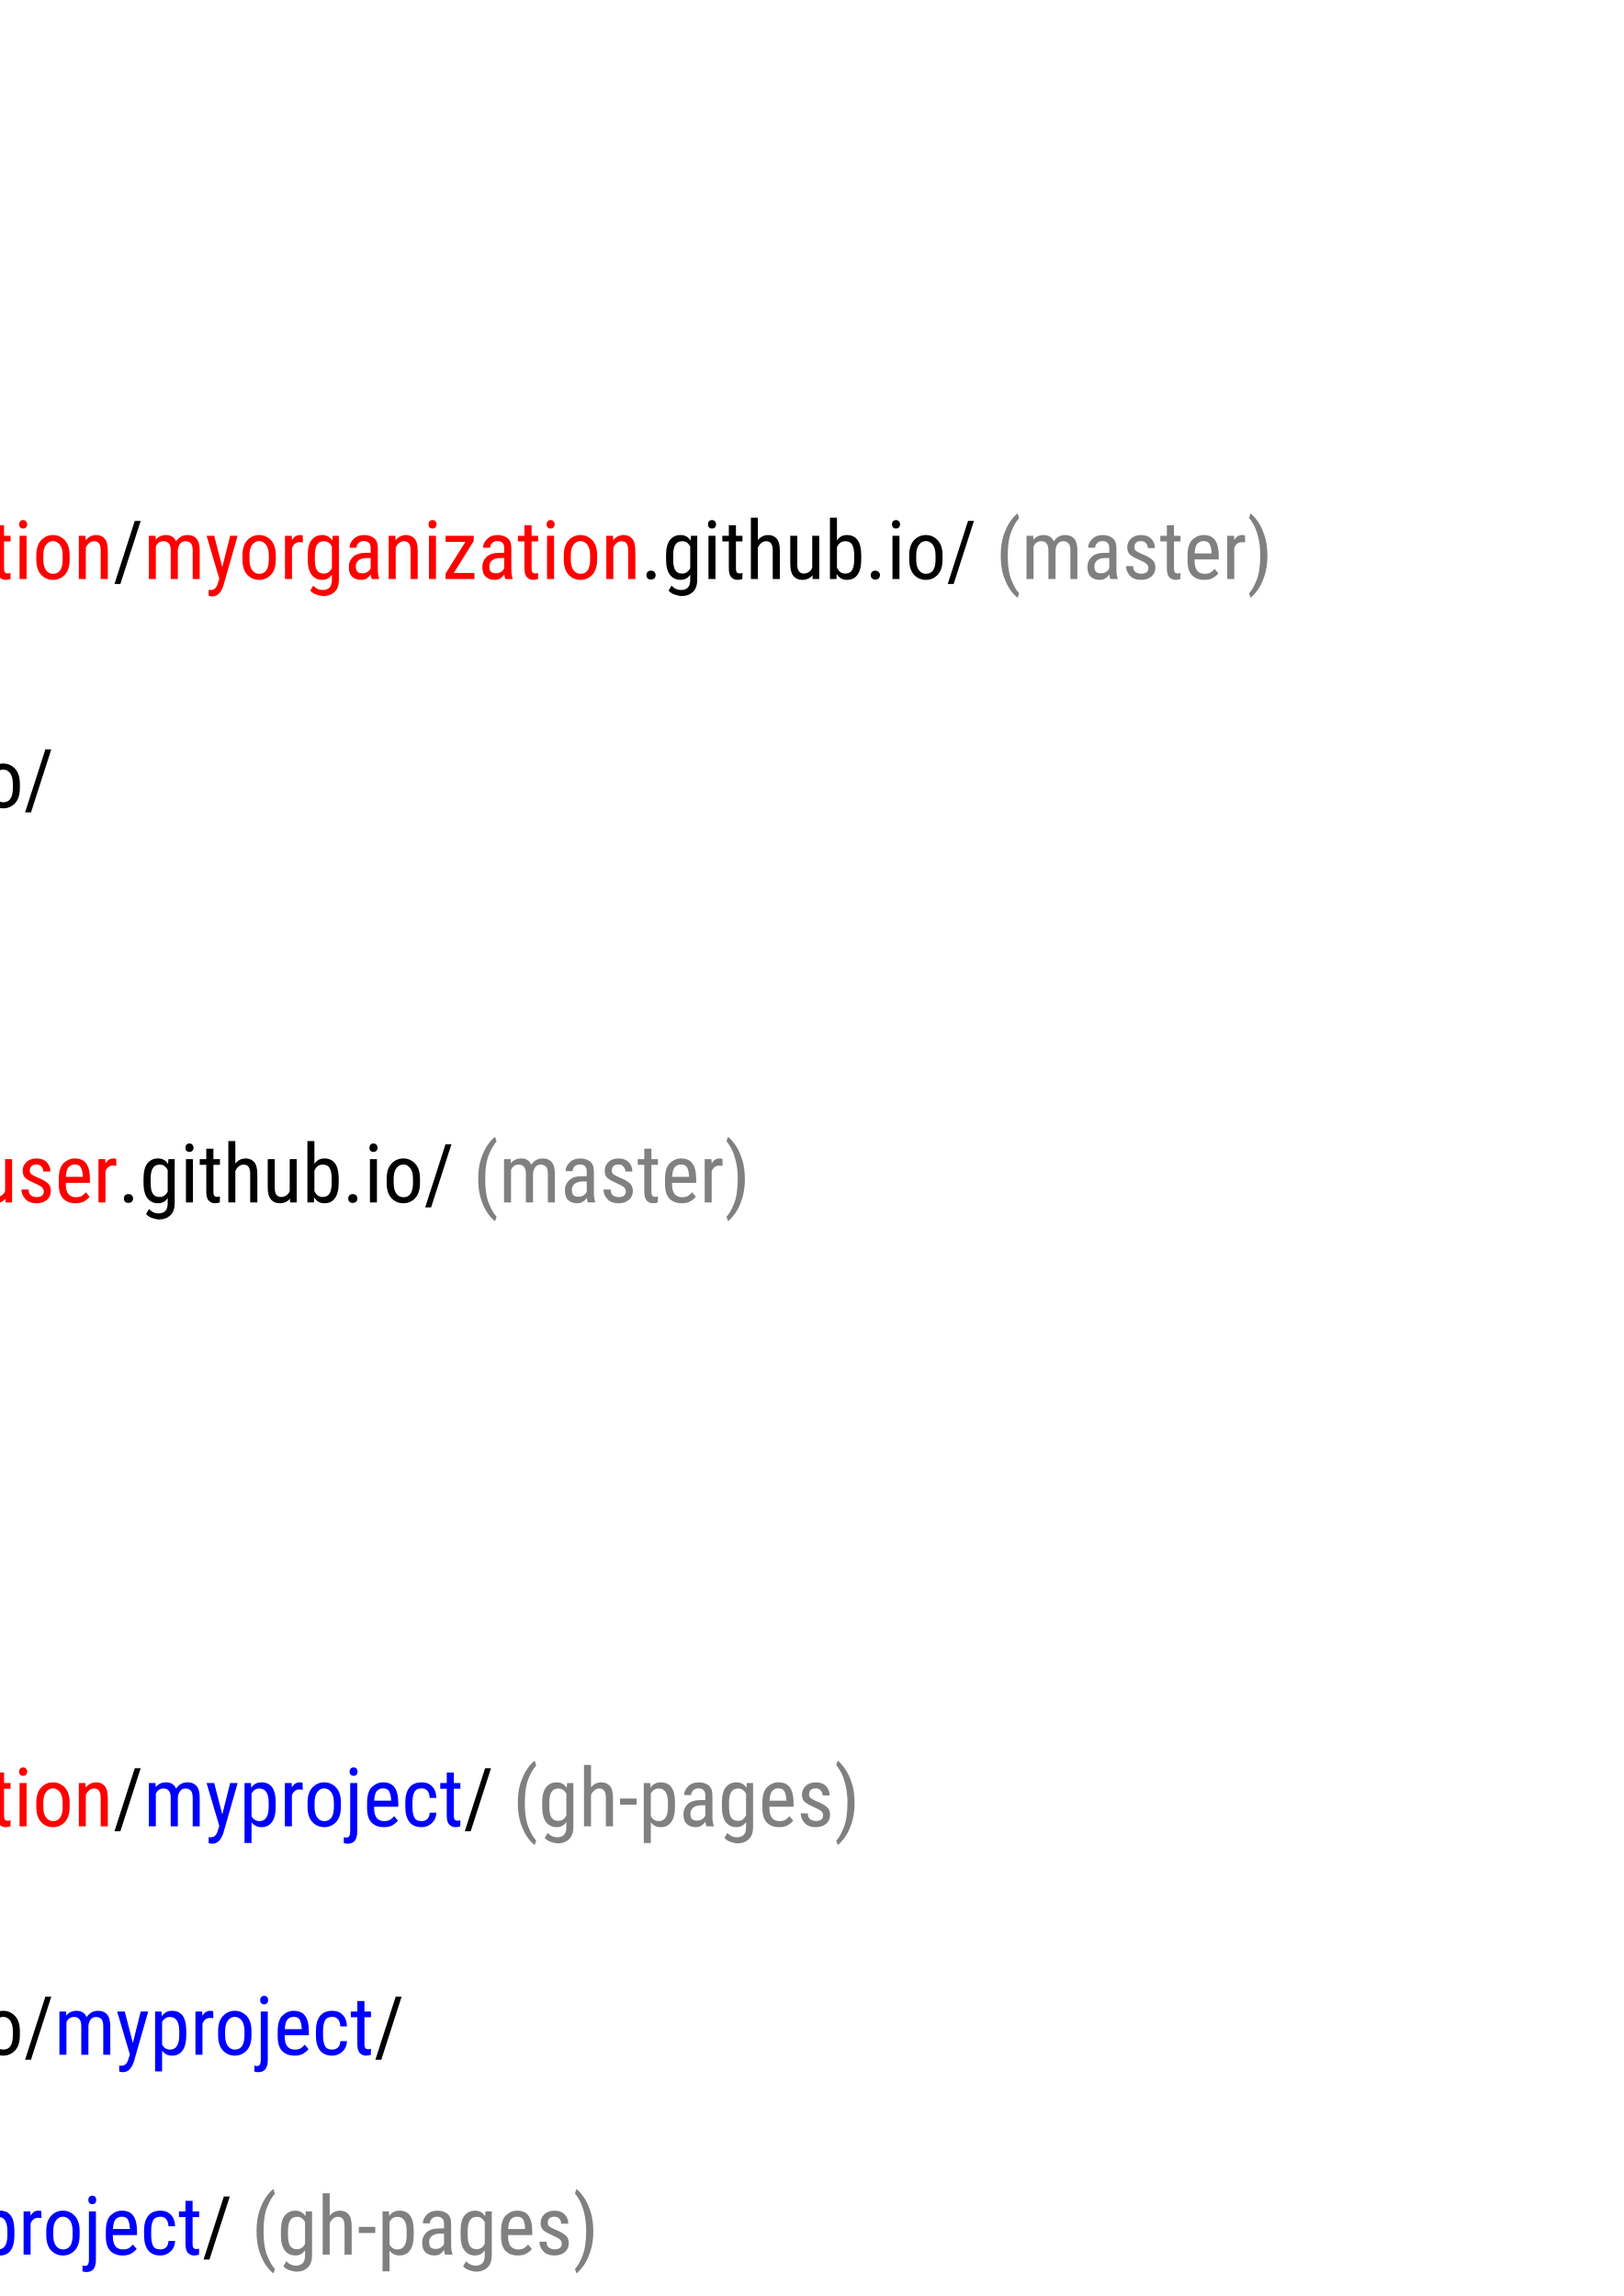
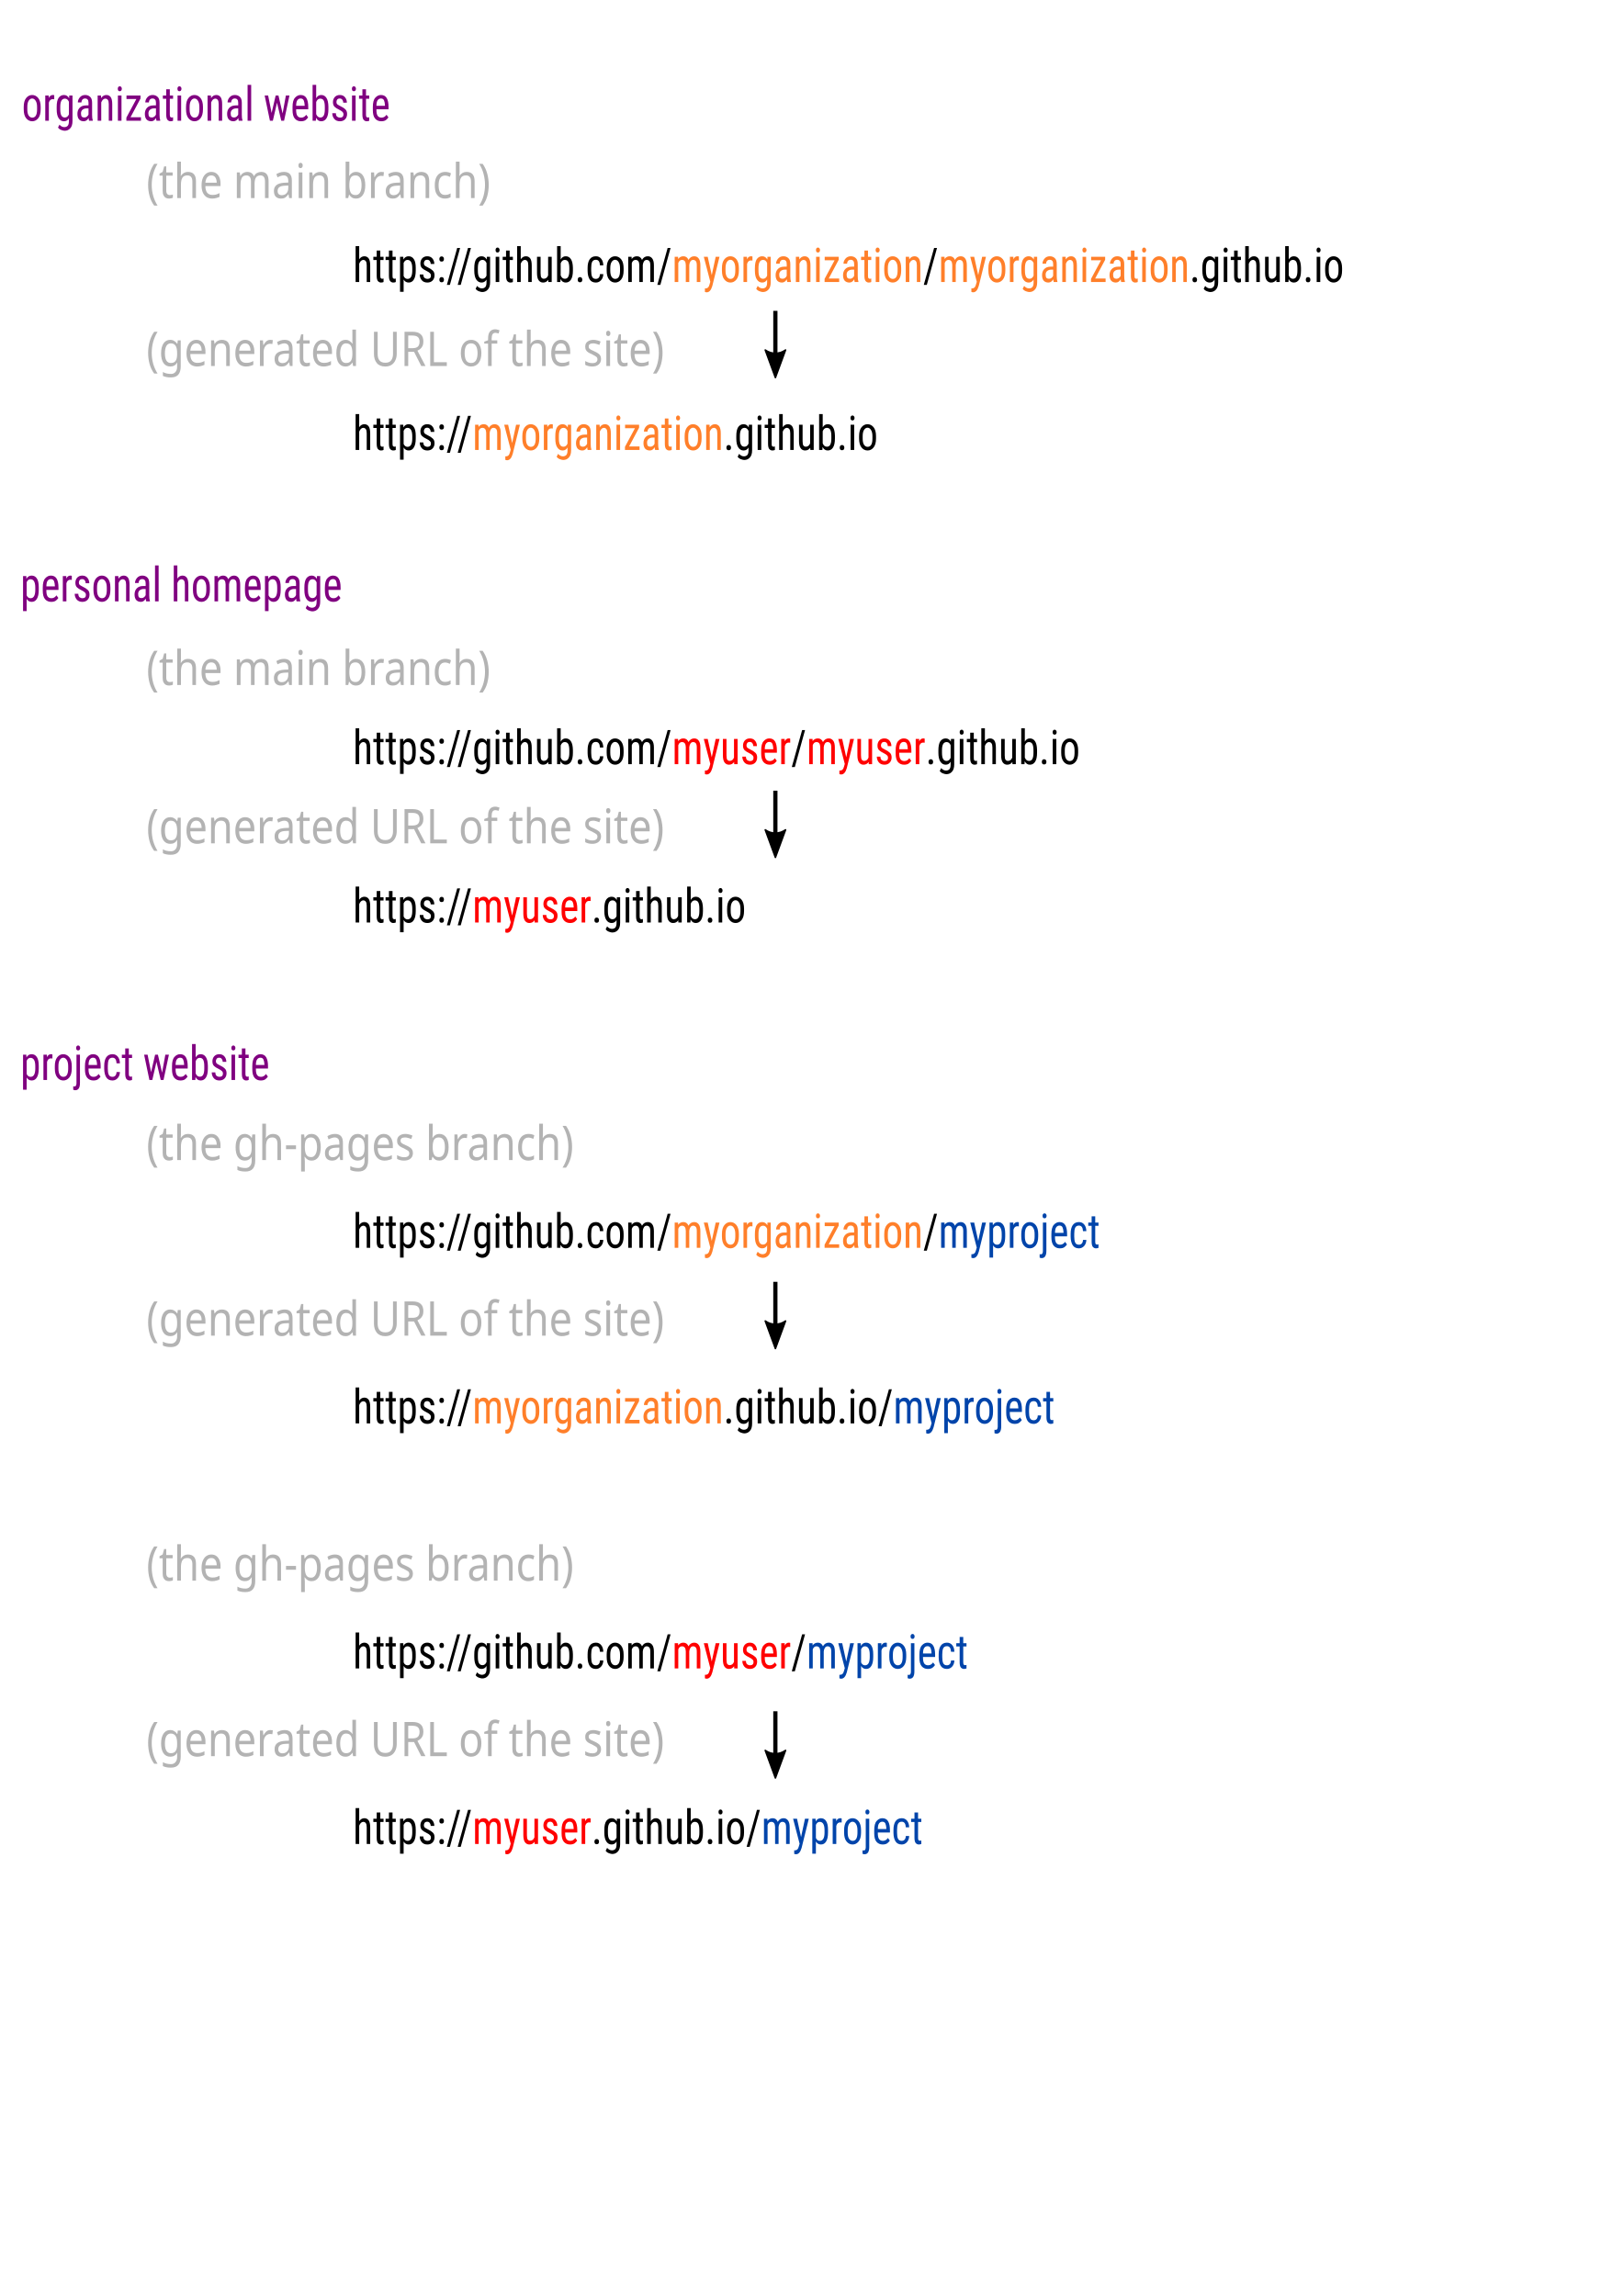
<svg xmlns="http://www.w3.org/2000/svg" width="210mm" height="297mm" viewBox="0 0 210 297" version="1.1" id="svg8">
  <defs id="defs2">
-     <marker style="overflow:visible;" id="marker7758" refX="0.0" refY="0.0" orient="auto">
-       <path transform="scale(0.6) rotate(180) translate(0,0)" d="M 8.719,4.034 L -2.207,0.016 L 8.719,-4.002 C 6.973,-1.63 6.983,1.616 8.719,4.034 z " style="fill-rule:evenodd;stroke-width:0.625;stroke-linejoin:round;stroke:#000000;stroke-opacity:1;fill:#000000;fill-opacity:1" id="path7756" />
+     <marker style="overflow:visible" id="marker7758" refX="0" refY="0" orient="auto">
+       <path transform="scale(-0.6)" d="M 8.719,4.034 -2.207,0.016 8.719,-4.002 c -1.745,2.372 -1.735,5.617 -6e-7,8.035 z" style="fill:#000000;fill-opacity:1;fill-rule:evenodd;stroke:#000000;stroke-width:0.625;stroke-linejoin:round;stroke-opacity:1" id="path7756" />
    </marker>
-     <marker orient="auto" refY="0.0" refX="0.0" id="marker7284" style="overflow:visible;">
-       <path id="path7282" style="fill-rule:evenodd;stroke-width:0.625;stroke-linejoin:round;stroke:#000000;stroke-opacity:1;fill:#000000;fill-opacity:1" d="M 8.719,4.034 L -2.207,0.016 L 8.719,-4.002 C 6.973,-1.63 6.983,1.616 8.719,4.034 z " transform="scale(0.6) rotate(180) translate(0,0)" />
+     <marker orient="auto" refY="0" refX="0" id="marker7284" style="overflow:visible">
+       <path id="path7282" style="fill:#000000;fill-opacity:1;fill-rule:evenodd;stroke:#000000;stroke-width:0.625;stroke-linejoin:round;stroke-opacity:1" d="M 8.719,4.034 -2.207,0.016 8.719,-4.002 c -1.745,2.372 -1.735,5.617 -6e-7,8.035 z" transform="scale(-0.6)" />
    </marker>
-     <marker style="overflow:visible;" id="marker6492" refX="0.0" refY="0.0" orient="auto">
-       <path transform="scale(0.6) rotate(180) translate(0,0)" d="M 8.719,4.034 L -2.207,0.016 L 8.719,-4.002 C 6.973,-1.63 6.983,1.616 8.719,4.034 z " style="fill-rule:evenodd;stroke-width:0.625;stroke-linejoin:round;stroke:#000000;stroke-opacity:1;fill:#000000;fill-opacity:1" id="path6490" />
+     <marker style="overflow:visible" id="marker6492" refX="0" refY="0" orient="auto">
+       <path transform="scale(-0.6)" d="M 8.719,4.034 -2.207,0.016 8.719,-4.002 c -1.745,2.372 -1.735,5.617 -6e-7,8.035 z" style="fill:#000000;fill-opacity:1;fill-rule:evenodd;stroke:#000000;stroke-width:0.625;stroke-linejoin:round;stroke-opacity:1" id="path6490" />
    </marker>
-     <marker orient="auto" refY="0.0" refX="0.0" id="Arrow2Mend" style="overflow:visible;">
-       <path id="path4623" style="fill-rule:evenodd;stroke-width:0.625;stroke-linejoin:round;stroke:#000000;stroke-opacity:1;fill:#000000;fill-opacity:1" d="M 8.719,4.034 L -2.207,0.016 L 8.719,-4.002 C 6.973,-1.63 6.983,1.616 8.719,4.034 z " transform="scale(0.6) rotate(180) translate(0,0)" />
+     <marker orient="auto" refY="0" refX="0" id="Arrow2Mend" style="overflow:visible">
+       <path id="path4623" style="fill:#000000;fill-opacity:1;fill-rule:evenodd;stroke:#000000;stroke-width:0.625;stroke-linejoin:round;stroke-opacity:1" d="M 8.719,4.034 -2.207,0.016 8.719,-4.002 c -1.745,2.372 -1.735,5.617 -6e-7,8.035 z" transform="scale(-0.6)" />
    </marker>
-     <marker orient="auto" refY="0.0" refX="0.0" id="Arrow1Lend" style="overflow:visible;">
-       <path id="path4599" d="M 0.0,0.0 L 5.0,-5.0 L -12.5,0.0 L 5.0,5.0 L 0.0,0.0 z " style="fill-rule:evenodd;stroke:#000000;stroke-width:1pt;stroke-opacity:1;fill:#000000;fill-opacity:1" transform="scale(0.8) rotate(180) translate(12.5,0)" />
+     <marker orient="auto" refY="0" refX="0" id="Arrow1Lend" style="overflow:visible">
+       <path id="path4599" d="M 0,0 5,-5 -12.5,0 5,5 Z" style="fill:#000000;fill-opacity:1;fill-rule:evenodd;stroke:#000000;stroke-width:1pt;stroke-opacity:1" transform="matrix(-0.8,0,0,-0.8,-10,0)" />
    </marker>
  </defs>
  <g id="layer1">
-     <text xml:space="preserve" style="font-style:normal;font-variant:normal;font-weight:normal;font-stretch:normal;font-size:10.583px;line-height:1.25;font-family:'Roboto Condensed';-inkscape-font-specification:'Roboto Condensed, ';letter-spacing:0px;word-spacing:0px;fill:#800080;fill-opacity:1;stroke:none;stroke-width:0.265;" x="-161.859" y="62.114" id="text3715-4">
-       <tspan id="tspan3713-3" x="-161.859" y="62.114" style="font-style:normal;font-variant:normal;font-weight:normal;font-stretch:normal;font-family:'Roboto Condensed';-inkscape-font-specification:'Roboto Condensed, ';stroke-width:0.265;fill:#800080;">organizational website</tspan>
+     <text xml:space="preserve" style="font-style:normal;font-variant:normal;font-weight:normal;font-stretch:normal;font-size:5.757px;line-height:1.25;font-family:'Roboto Condensed';-inkscape-font-specification:'Roboto Condensed, ';letter-spacing:0px;word-spacing:0px;fill:#800080;fill-opacity:1;stroke:none;stroke-width:0.144" x="3.041" y="14.506" id="text3715-4" transform="scale(0.928566,1.076929)">
+       <tspan id="tspan3713-3" x="3.041" y="14.506" style="font-style:normal;font-variant:normal;font-weight:normal;font-stretch:normal;font-family:'Roboto Condensed';-inkscape-font-specification:'Roboto Condensed, ';fill:#800080;stroke-width:0.144">organizational website</tspan>
    </text>
-     <text xml:space="preserve" style="font-style:normal;font-variant:normal;font-weight:normal;font-stretch:normal;font-size:10.583px;line-height:1.25;font-family:'Roboto Condensed';-inkscape-font-specification:'Roboto Condensed, ';letter-spacing:0px;word-spacing:0px;fill:#000000;fill-opacity:1;stroke:none;stroke-width:0.265" x="-131.359" y="74.895" id="text3737">
-       <tspan id="tspan3735" x="-131.359" y="74.895" style="font-style:normal;font-variant:normal;font-weight:normal;font-stretch:normal;font-family:'Roboto Condensed';-inkscape-font-specification:'Roboto Condensed, ';stroke-width:0.265">https://github.com/<tspan style="fill:#ff0000" id="tspan5690">myorganization</tspan>/<tspan style="fill:#ff0000" id="tspan5696">myorganization</tspan>.github.io/ <tspan style="fill:#808080" id="tspan5728">(master)</tspan>
+     <text xml:space="preserve" style="font-style:normal;font-variant:normal;font-weight:normal;font-stretch:normal;font-size:5.757px;line-height:1.25;font-family:'Roboto Condensed';-inkscape-font-specification:'Roboto Condensed, ';letter-spacing:0px;word-spacing:0px;fill:#000000;fill-opacity:1;stroke:none;stroke-width:0.144" x="49.158" y="33.877" id="text3737" transform="scale(0.928566,1.076929)">
+       <tspan id="tspan3735" x="49.158" y="33.877" style="font-style:normal;font-variant:normal;font-weight:normal;font-stretch:normal;font-family:'Roboto Condensed';-inkscape-font-specification:'Roboto Condensed, ';stroke-width:0.144">https://github.com/<tspan style="fill:#ff7f2a;stroke-width:0.144" id="tspan5690">myorganization</tspan>/<tspan style="fill:#ff7f2a;stroke-width:0.144" id="tspan5696">myorganization</tspan>.github.io</tspan>
+     </text>
+     <text id="text3741" y="54.048" x="49.158" style="font-style:normal;font-variant:normal;font-weight:normal;font-stretch:normal;font-size:5.757px;line-height:1.25;font-family:'Roboto Condensed';-inkscape-font-specification:'Roboto Condensed, ';letter-spacing:0px;word-spacing:0px;fill:#000000;fill-opacity:1;stroke:none;stroke-width:0.144" xml:space="preserve" transform="scale(0.928566,1.076929)">
+       <tspan style="font-style:normal;font-variant:normal;font-weight:normal;font-stretch:normal;font-family:'Roboto Condensed';-inkscape-font-specification:'Roboto Condensed, ';stroke-width:0.144" y="54.048" x="49.158" id="tspan3739">https://<tspan style="fill:#ff7f2a;stroke-width:0.144" id="tspan5698">myorganization</tspan>.github.io</tspan>
+     </text>
+     <text id="text3749" y="72.233" x="2.836" style="font-style:normal;font-variant:normal;font-weight:normal;font-stretch:normal;font-size:5.757px;line-height:1.25;font-family:'Roboto Condensed';-inkscape-font-specification:'Roboto Condensed, ';letter-spacing:0px;word-spacing:0px;fill:#800080;fill-opacity:1;stroke:none;stroke-width:0.144" xml:space="preserve" transform="scale(0.928566,1.076929)">
+       <tspan style="font-style:normal;font-variant:normal;font-weight:normal;font-stretch:normal;font-family:'Roboto Condensed';-inkscape-font-specification:'Roboto Condensed, ';fill:#800080;stroke-width:0.144" y="72.233" x="2.836" id="tspan3747">personal homepage</tspan>
+     </text>
+     <text id="text3753" y="91.789" x="49.158" style="font-style:normal;font-variant:normal;font-weight:normal;font-stretch:normal;font-size:5.757px;line-height:1.25;font-family:'Roboto Condensed';-inkscape-font-specification:'Roboto Condensed, ';letter-spacing:0px;word-spacing:0px;fill:#000000;fill-opacity:1;stroke:none;stroke-width:0.144" xml:space="preserve" transform="scale(0.928566,1.076929)">
+       <tspan style="font-style:normal;font-variant:normal;font-weight:normal;font-stretch:normal;font-family:'Roboto Condensed';-inkscape-font-specification:'Roboto Condensed, ';stroke-width:0.144" y="91.789" x="49.158" id="tspan3751">https://github.com/<tspan style="fill:#ff0000;stroke-width:0.144" id="tspan5700">myuser</tspan>/<tspan style="fill:#ff0000;stroke-width:0.144" id="tspan5702">myuser</tspan>.github.io</tspan>
+     </text>
+     <text xml:space="preserve" style="font-style:normal;font-variant:normal;font-weight:normal;font-stretch:normal;font-size:5.757px;line-height:1.25;font-family:'Roboto Condensed';-inkscape-font-specification:'Roboto Condensed, ';letter-spacing:0px;word-spacing:0px;fill:#000000;fill-opacity:1;stroke:none;stroke-width:0.144" x="49.158" y="110.807" id="text3757" transform="scale(0.928566,1.076929)">
+       <tspan id="tspan3755" x="49.158" y="110.807" style="font-style:normal;font-variant:normal;font-weight:normal;font-stretch:normal;font-family:'Roboto Condensed';-inkscape-font-specification:'Roboto Condensed, ';stroke-width:0.144">https://<tspan style="fill:#ff0000;stroke-width:0.144" id="tspan5704">myuser</tspan>.github.io</tspan>
+     </text>
+     <text id="text3761" y="217.265" x="-123.873" style="font-style:normal;font-variant:normal;font-weight:normal;font-stretch:normal;font-size:10.583px;line-height:1.25;font-family:'Roboto Condensed';-inkscape-font-specification:'Roboto Condensed, ';letter-spacing:0px;word-spacing:0px;fill:#000000;fill-opacity:1;stroke:none;stroke-width:0.265" xml:space="preserve">
+       <tspan style="font-style:normal;font-variant:normal;font-weight:normal;font-stretch:normal;font-family:'Roboto Condensed';-inkscape-font-specification:'Roboto Condensed, ';stroke-width:0.265" y="226.629" x="-123.873" id="tspan3759" />
+     </text>
+     <text id="text3765" y="129.718" x="2.836" style="font-style:normal;font-variant:normal;font-weight:normal;font-stretch:normal;font-size:5.757px;line-height:1.25;font-family:'Roboto Condensed';-inkscape-font-specification:'Roboto Condensed, ';letter-spacing:0px;word-spacing:0px;fill:#800080;fill-opacity:1;stroke:none;stroke-width:0.144" xml:space="preserve" transform="scale(0.928566,1.076929)">
+       <tspan style="font-style:normal;font-variant:normal;font-weight:normal;font-stretch:normal;font-family:'Roboto Condensed';-inkscape-font-specification:'Roboto Condensed, ';fill:#800080;stroke-width:0.144" y="129.718" x="2.836" id="tspan3763">project website</tspan>
+       <tspan style="font-style:normal;font-variant:normal;font-weight:normal;font-stretch:normal;font-family:'Roboto Condensed';-inkscape-font-specification:'Roboto Condensed, ';fill:#800080;stroke-width:0.144" y="136.914" x="2.836" id="tspan9883" />
+     </text>
+     <text id="text3769" y="149.884" x="49.158" style="font-style:normal;font-variant:normal;font-weight:normal;font-stretch:normal;font-size:5.757px;line-height:1.25;font-family:'Roboto Condensed';-inkscape-font-specification:'Roboto Condensed, ';letter-spacing:0px;word-spacing:0px;fill:#000000;fill-opacity:1;stroke:none;stroke-width:0.144" xml:space="preserve" transform="scale(0.928566,1.076929)">
+       <tspan style="font-style:normal;font-variant:normal;font-weight:normal;font-stretch:normal;font-family:'Roboto Condensed';-inkscape-font-specification:'Roboto Condensed, ';stroke-width:0.144" y="149.884" x="49.158" id="tspan3767">https://github.com/<tspan style="fill:#ff7f2a;stroke-width:0.144" id="tspan5706">myorganization</tspan>/<tspan style="fill:#0044aa;stroke-width:0.144" id="tspan5720">myproject</tspan>
      </tspan>
    </text>
-     <text id="text3741" y="104.455" x="-131.359" style="font-style:normal;font-variant:normal;font-weight:normal;font-stretch:normal;font-size:10.583px;line-height:1.25;font-family:'Roboto Condensed';-inkscape-font-specification:'Roboto Condensed, ';letter-spacing:0px;word-spacing:0px;fill:#000000;fill-opacity:1;stroke:none;stroke-width:0.265" xml:space="preserve">
-       <tspan style="font-style:normal;font-variant:normal;font-weight:normal;font-stretch:normal;font-family:'Roboto Condensed';-inkscape-font-specification:'Roboto Condensed, ';stroke-width:0.265" y="104.455" x="-131.359" id="tspan3739">https://<tspan style="fill:#ff0000" id="tspan5698">myorganization</tspan>.github.io/</tspan>
+     <text xml:space="preserve" style="font-style:normal;font-variant:normal;font-weight:normal;font-stretch:normal;font-size:5.757px;line-height:1.25;font-family:'Roboto Condensed';-inkscape-font-specification:'Roboto Condensed, ';letter-spacing:0px;word-spacing:0px;fill:#000000;fill-opacity:1;stroke:none;stroke-width:0.144" x="49.158" y="170.97" id="text3773" transform="scale(0.928566,1.076929)">
+       <tspan id="tspan3771" x="49.158" y="170.97" style="font-style:normal;font-variant:normal;font-weight:normal;font-stretch:normal;font-family:'Roboto Condensed';-inkscape-font-specification:'Roboto Condensed, ';stroke-width:0.144">https://<tspan style="fill:#ff7f2a;stroke-width:0.144" id="tspan5708">myorganization</tspan>.github.io/<tspan style="fill:#0044aa;stroke-width:0.144" id="tspan5718">myproject</tspan>
+       </tspan>
+       <tspan x="49.158" y="178.166" style="font-style:normal;font-variant:normal;font-weight:normal;font-stretch:normal;font-family:'Roboto Condensed';-inkscape-font-specification:'Roboto Condensed, ';stroke-width:0.144" id="tspan3779" />
    </text>
-     <text id="text3749" y="142.757" x="-162.055" style="font-style:normal;font-variant:normal;font-weight:normal;font-stretch:normal;font-size:10.583px;line-height:1.25;font-family:'Roboto Condensed';-inkscape-font-specification:'Roboto Condensed, ';letter-spacing:0px;word-spacing:0px;fill:#800080;fill-opacity:1;stroke:none;stroke-width:0.265;" xml:space="preserve">
-       <tspan style="font-style:normal;font-variant:normal;font-weight:normal;font-stretch:normal;font-family:'Roboto Condensed';-inkscape-font-specification:'Roboto Condensed, ';stroke-width:0.265;fill:#800080;" y="142.757" x="-162.055" id="tspan3747">personal homepage</tspan>
-     </text>
-     <text id="text3753" y="155.538" x="-131.359" style="font-style:normal;font-variant:normal;font-weight:normal;font-stretch:normal;font-size:10.583px;line-height:1.25;font-family:'Roboto Condensed';-inkscape-font-specification:'Roboto Condensed, ';letter-spacing:0px;word-spacing:0px;fill:#000000;fill-opacity:1;stroke:none;stroke-width:0.265" xml:space="preserve">
-       <tspan style="font-style:normal;font-variant:normal;font-weight:normal;font-stretch:normal;font-family:'Roboto Condensed';-inkscape-font-specification:'Roboto Condensed, ';stroke-width:0.265" y="155.538" x="-131.359" id="tspan3751">https://github.com/<tspan style="fill:#ff0000" id="tspan5700">myuser</tspan>/<tspan style="fill:#ff0000" id="tspan5702">myuser</tspan>.github.io/ <tspan style="fill:#808080" id="tspan5732">(master)</tspan>
+     <text xml:space="preserve" style="font-style:normal;font-variant:normal;font-weight:normal;font-stretch:normal;font-size:5.757px;line-height:1.25;font-family:'Roboto Condensed';-inkscape-font-specification:'Roboto Condensed, ';letter-spacing:0px;word-spacing:0px;fill:#000000;fill-opacity:1;stroke:none;stroke-width:0.144" x="49.158" y="200.403" id="text3777" transform="scale(0.928566,1.076929)">
+       <tspan id="tspan3775" x="49.158" y="200.403" style="font-style:normal;font-variant:normal;font-weight:normal;font-stretch:normal;font-family:'Roboto Condensed';-inkscape-font-specification:'Roboto Condensed, ';stroke-width:0.144">https://github.com/<tspan style="fill:#ff0000;stroke-width:0.144" id="tspan5710">myuser</tspan>/<tspan style="fill:#0044aa;stroke-width:0.144" id="tspan5716">myproject</tspan>
      </tspan>
    </text>
-     <text xml:space="preserve" style="font-style:normal;font-variant:normal;font-weight:normal;font-stretch:normal;font-size:10.583px;line-height:1.25;font-family:'Roboto Condensed';-inkscape-font-specification:'Roboto Condensed, ';letter-spacing:0px;word-spacing:0px;fill:#000000;fill-opacity:1;stroke:none;stroke-width:0.265" x="-131.359" y="185.098" id="text3757">
-       <tspan id="tspan3755" x="-131.359" y="185.098" style="font-style:normal;font-variant:normal;font-weight:normal;font-stretch:normal;font-family:'Roboto Condensed';-inkscape-font-specification:'Roboto Condensed, ';stroke-width:0.265">https://<tspan style="fill:#ff0000" id="tspan5704">myuser</tspan>.github.io</tspan>
+     <text id="text3785" y="221.489" x="49.158" style="font-style:normal;font-variant:normal;font-weight:normal;font-stretch:normal;font-size:5.757px;line-height:1.25;font-family:'Roboto Condensed';-inkscape-font-specification:'Roboto Condensed, ';letter-spacing:0px;word-spacing:0px;fill:#000000;fill-opacity:1;stroke:none;stroke-width:0.144" xml:space="preserve" transform="scale(0.928566,1.076929)">
+       <tspan style="font-style:normal;font-variant:normal;font-weight:normal;font-stretch:normal;font-family:'Roboto Condensed';-inkscape-font-specification:'Roboto Condensed, ';stroke-width:0.144" y="221.489" x="49.158" id="tspan3781">https://<tspan style="fill:#ff0000;stroke-width:0.144" id="tspan5712">myuser</tspan>.github.io/<tspan style="fill:#0044aa;stroke-width:0.144" id="tspan5714">myproject</tspan>
+       </tspan>
+       <tspan id="tspan3783" style="font-style:normal;font-variant:normal;font-weight:normal;font-stretch:normal;font-family:'Roboto Condensed';-inkscape-font-specification:'Roboto Condensed, ';stroke-width:0.144" y="228.685" x="49.158" />
    </text>
-     <text id="text3761" y="217.265" x="-123.873" style="font-style:normal;font-variant:normal;font-weight:normal;font-stretch:normal;font-size:10.583px;line-height:1.25;font-family:'Roboto Condensed';-inkscape-font-specification:'Roboto Condensed, ';letter-spacing:0px;word-spacing:0px;fill:#000000;fill-opacity:1;stroke:none;stroke-width:0.265" xml:space="preserve">
-       <tspan style="font-style:normal;font-variant:normal;font-weight:normal;font-stretch:normal;font-family:'Roboto Condensed';-inkscape-font-specification:'Roboto Condensed, ';stroke-width:0.265" y="226.526" x="-123.873" id="tspan3759" />
+     <path style="fill:none;stroke:#000000;stroke-width:0.544;stroke-linecap:butt;stroke-linejoin:miter;stroke-miterlimit:4;stroke-dasharray:none;stroke-opacity:1;marker-end:url(#Arrow2Mend)" d="m 100.281,102.279 v 7.91" id="path4594" />
+     <path id="path6488" d="m 100.281,221.361 v 7.91" style="fill:none;stroke:#000000;stroke-width:0.544;stroke-linecap:butt;stroke-linejoin:miter;stroke-miterlimit:4;stroke-dasharray:none;stroke-opacity:1;marker-end:url(#marker6492)" />
+     <path style="fill:none;stroke:#000000;stroke-width:0.544;stroke-linecap:butt;stroke-linejoin:miter;stroke-miterlimit:4;stroke-dasharray:none;stroke-opacity:1;marker-end:url(#marker7284)" d="m 100.281,165.812 v 7.91" id="path7280" />
+     <path id="path7754" d="M 100.281,40.211 V 48.121" style="fill:none;stroke:#000000;stroke-width:0.544;stroke-linecap:butt;stroke-linejoin:miter;stroke-miterlimit:4;stroke-dasharray:none;stroke-opacity:1;marker-end:url(#marker7758)" />
+   </g>
+   <g id="layer2">
+     <text xml:space="preserve" style="font-style:normal;font-weight:normal;font-size:5.757px;line-height:1.25;font-family:sans-serif;letter-spacing:0px;word-spacing:0px;fill:#000000;fill-opacity:1;stroke:none;stroke-width:0.144" x="20.398" y="23.791" id="text69" transform="scale(0.928566,1.076929)">
+       <tspan id="tspan67" x="20.398" y="23.791" style="fill:#b3b3b3;stroke-width:0.144">(the main branch)</tspan>
    </text>
-     <text id="text3765" y="223.401" x="-162.055" style="font-style:normal;font-variant:normal;font-weight:normal;font-stretch:normal;font-size:10.583px;line-height:1.25;font-family:'Roboto Condensed';-inkscape-font-specification:'Roboto Condensed, ';letter-spacing:0px;word-spacing:0px;fill:#800080;fill-opacity:1;stroke:none;stroke-width:0.265;" xml:space="preserve">
-       <tspan style="font-style:normal;font-variant:normal;font-weight:normal;font-stretch:normal;font-family:'Roboto Condensed';-inkscape-font-specification:'Roboto Condensed, ';stroke-width:0.265;fill:#800080;" y="223.401" x="-162.055" id="tspan3763">project website</tspan>
-       <tspan style="font-style:normal;font-variant:normal;font-weight:normal;font-stretch:normal;font-family:'Roboto Condensed';-inkscape-font-specification:'Roboto Condensed, ';stroke-width:0.265;fill:#800080;" y="236.63" x="-162.055" id="tspan9883" />
+     <text xml:space="preserve" style="font-style:normal;font-weight:normal;font-size:5.757px;line-height:1.25;font-family:sans-serif;letter-spacing:0px;word-spacing:0px;fill:#000000;fill-opacity:1;stroke:none;stroke-width:0.144" x="20.398" y="43.963" id="text69-3" transform="scale(0.928566,1.076929)">
+       <tspan id="tspan67-6" x="20.398" y="43.963" style="fill:#b3b3b3;stroke-width:0.144">(generated URL of the site)</tspan>
    </text>
-     <text id="text3769" y="236.239" x="-131.359" style="font-style:normal;font-variant:normal;font-weight:normal;font-stretch:normal;font-size:10.583px;line-height:1.25;font-family:'Roboto Condensed';-inkscape-font-specification:'Roboto Condensed, ';letter-spacing:0px;word-spacing:0px;fill:#000000;fill-opacity:1;stroke:none;stroke-width:0.265" xml:space="preserve">
-       <tspan style="font-style:normal;font-variant:normal;font-weight:normal;font-stretch:normal;font-family:'Roboto Condensed';-inkscape-font-specification:'Roboto Condensed, ';stroke-width:0.265" y="236.239" x="-131.359" id="tspan3767">https://github.com/<tspan style="fill:#ff0000" id="tspan5706">myorganization</tspan>/<tspan style="fill:#0000ff" id="tspan5720">myproject</tspan>/ <tspan style="fill:#808080" id="tspan5736">(gh-pages)</tspan>
-       </tspan>
+     <text xml:space="preserve" style="font-style:normal;font-weight:normal;font-size:5.757px;line-height:1.25;font-family:sans-serif;letter-spacing:0px;word-spacing:0px;fill:#000000;fill-opacity:1;stroke:none;stroke-width:0.144" x="20.398" y="82.28" id="text69-7" transform="scale(0.928566,1.076929)">
+       <tspan id="tspan67-5" x="20.398" y="82.28" style="fill:#b3b3b3;stroke-width:0.144">(the main branch)</tspan>
    </text>
-     <text xml:space="preserve" style="font-style:normal;font-variant:normal;font-weight:normal;font-stretch:normal;font-size:10.583px;line-height:1.25;font-family:'Roboto Condensed';-inkscape-font-specification:'Roboto Condensed, ';letter-spacing:0px;word-spacing:0px;fill:#000000;fill-opacity:1;stroke:none;stroke-width:0.265" x="-131.359" y="265.799" id="text3773">
-       <tspan id="tspan3771" x="-131.359" y="265.799" style="font-style:normal;font-variant:normal;font-weight:normal;font-stretch:normal;font-family:'Roboto Condensed';-inkscape-font-specification:'Roboto Condensed, ';stroke-width:0.265">https://<tspan style="fill:#ff0000" id="tspan5708">myorganization</tspan>.github.io/<tspan style="fill:#0000ff" id="tspan5718">myproject</tspan>/</tspan>
-       <tspan x="-131.359" y="279.028" style="font-style:normal;font-variant:normal;font-weight:normal;font-stretch:normal;font-family:'Roboto Condensed';-inkscape-font-specification:'Roboto Condensed, ';stroke-width:0.265" id="tspan3779" />
+     <text xml:space="preserve" style="font-style:normal;font-weight:normal;font-size:5.757px;line-height:1.25;font-family:sans-serif;letter-spacing:0px;word-spacing:0px;fill:#000000;fill-opacity:1;stroke:none;stroke-width:0.144" x="20.398" y="101.298" id="text69-3-3" transform="scale(0.928566,1.076929)">
+       <tspan id="tspan67-6-5" x="20.398" y="101.298" style="fill:#b3b3b3;stroke-width:0.144">(generated URL of the site)</tspan>
    </text>
-     <text xml:space="preserve" style="font-style:normal;font-variant:normal;font-weight:normal;font-stretch:normal;font-size:10.583px;line-height:1.25;font-family:'Roboto Condensed';-inkscape-font-specification:'Roboto Condensed, ';letter-spacing:0px;word-spacing:0px;fill:#000000;fill-opacity:1;stroke:none;stroke-width:0.265" x="-131.359" y="291.645" id="text3777">
-       <tspan id="tspan3775" x="-131.359" y="291.645" style="font-style:normal;font-variant:normal;font-weight:normal;font-stretch:normal;font-family:'Roboto Condensed';-inkscape-font-specification:'Roboto Condensed, ';stroke-width:0.265">https://github.com/<tspan style="fill:#ff0000" id="tspan5710">myuser</tspan>/<tspan style="fill:#0000ff" id="tspan5716">myproject</tspan>/ <tspan style="fill:#808080" id="tspan5738">(gh-pages)</tspan>
-       </tspan>
+     <text xml:space="preserve" style="font-style:normal;font-weight:normal;font-size:5.757px;line-height:1.25;font-family:sans-serif;letter-spacing:0px;word-spacing:0px;fill:#000000;fill-opacity:1;stroke:none;stroke-width:0.144" x="20.398" y="139.341" id="text69-7-6" transform="scale(0.928566,1.076929)">
+       <tspan id="tspan67-5-2" x="20.398" y="139.341" style="fill:#b3b3b3;stroke-width:0.144">(the gh-pages branch)</tspan>
    </text>
-     <text id="text3785" y="321.205" x="-131.359" style="font-style:normal;font-variant:normal;font-weight:normal;font-stretch:normal;font-size:10.583px;line-height:1.25;font-family:'Roboto Condensed';-inkscape-font-specification:'Roboto Condensed, ';letter-spacing:0px;word-spacing:0px;fill:#000000;fill-opacity:1;stroke:none;stroke-width:0.265" xml:space="preserve">
-       <tspan style="font-style:normal;font-variant:normal;font-weight:normal;font-stretch:normal;font-family:'Roboto Condensed';-inkscape-font-specification:'Roboto Condensed, ';stroke-width:0.265" y="321.205" x="-131.359" id="tspan3781">https://<tspan style="fill:#ff0000" id="tspan5712">myuser</tspan>.github.io/<tspan style="fill:#0000ff" id="tspan5714">myproject</tspan>/</tspan>
-       <tspan id="tspan3783" style="font-style:normal;font-variant:normal;font-weight:normal;font-stretch:normal;font-family:'Roboto Condensed';-inkscape-font-specification:'Roboto Condensed, ';stroke-width:0.265" y="334.434" x="-131.359" />
+     <text xml:space="preserve" style="font-style:normal;font-weight:normal;font-size:5.757px;line-height:1.25;font-family:sans-serif;letter-spacing:0px;word-spacing:0px;fill:#000000;fill-opacity:1;stroke:none;stroke-width:0.144" x="20.398" y="160.427" id="text69-3-3-9" transform="scale(0.928566,1.076929)">
+       <tspan id="tspan67-6-5-1" x="20.398" y="160.427" style="fill:#b3b3b3;stroke-width:0.144">(generated URL of the site)</tspan>
    </text>
-     <g id="g9895" transform="translate(41.80419)">
-       <path id="path4594" d="m -128.088,160.057 v 13.503" style="fill:none;stroke:#000000;stroke-width:1;stroke-linecap:butt;stroke-linejoin:miter;stroke-miterlimit:4;stroke-dasharray:none;stroke-opacity:1;marker-end:url(#Arrow2Mend)" />
-       <path style="fill:none;stroke:#000000;stroke-width:1;stroke-linecap:butt;stroke-linejoin:miter;stroke-miterlimit:4;stroke-dasharray:none;stroke-opacity:1;marker-end:url(#marker6492)" d="m -128.088,240.757 v 13.503" id="path6488" />
-       <path id="path7280" d="m -128.088,296.164 v 13.503" style="fill:none;stroke:#000000;stroke-width:1;stroke-linecap:butt;stroke-linejoin:miter;stroke-miterlimit:4;stroke-dasharray:none;stroke-opacity:1;marker-end:url(#marker7284)" />
-       <path style="fill:none;stroke:#000000;stroke-width:1;stroke-linecap:butt;stroke-linejoin:miter;stroke-miterlimit:4;stroke-dasharray:none;stroke-opacity:1;marker-end:url(#marker7758)" d="M -128.088,79.413 V 92.916" id="path7754" />
-     </g>
+     <text xml:space="preserve" style="font-style:normal;font-weight:normal;font-size:5.757px;line-height:1.25;font-family:sans-serif;letter-spacing:0px;word-spacing:0px;fill:#000000;fill-opacity:1;stroke:none;stroke-width:0.144" x="20.398" y="189.86" id="text69-7-6-2" transform="scale(0.928566,1.076929)">
+       <tspan id="tspan67-5-2-7" x="20.398" y="189.86" style="fill:#b3b3b3;stroke-width:0.144">(the gh-pages branch)</tspan>
+     </text>
+     <text xml:space="preserve" style="font-style:normal;font-weight:normal;font-size:5.757px;line-height:1.25;font-family:sans-serif;letter-spacing:0px;word-spacing:0px;fill:#000000;fill-opacity:1;stroke:none;stroke-width:0.144" x="20.398" y="210.946" id="text69-3-3-9-3" transform="scale(0.928566,1.076929)">
+       <tspan id="tspan67-6-5-1-6" x="20.398" y="210.946" style="fill:#b3b3b3;stroke-width:0.144">(generated URL of the site)</tspan>
+     </text>
  </g>
</svg>
